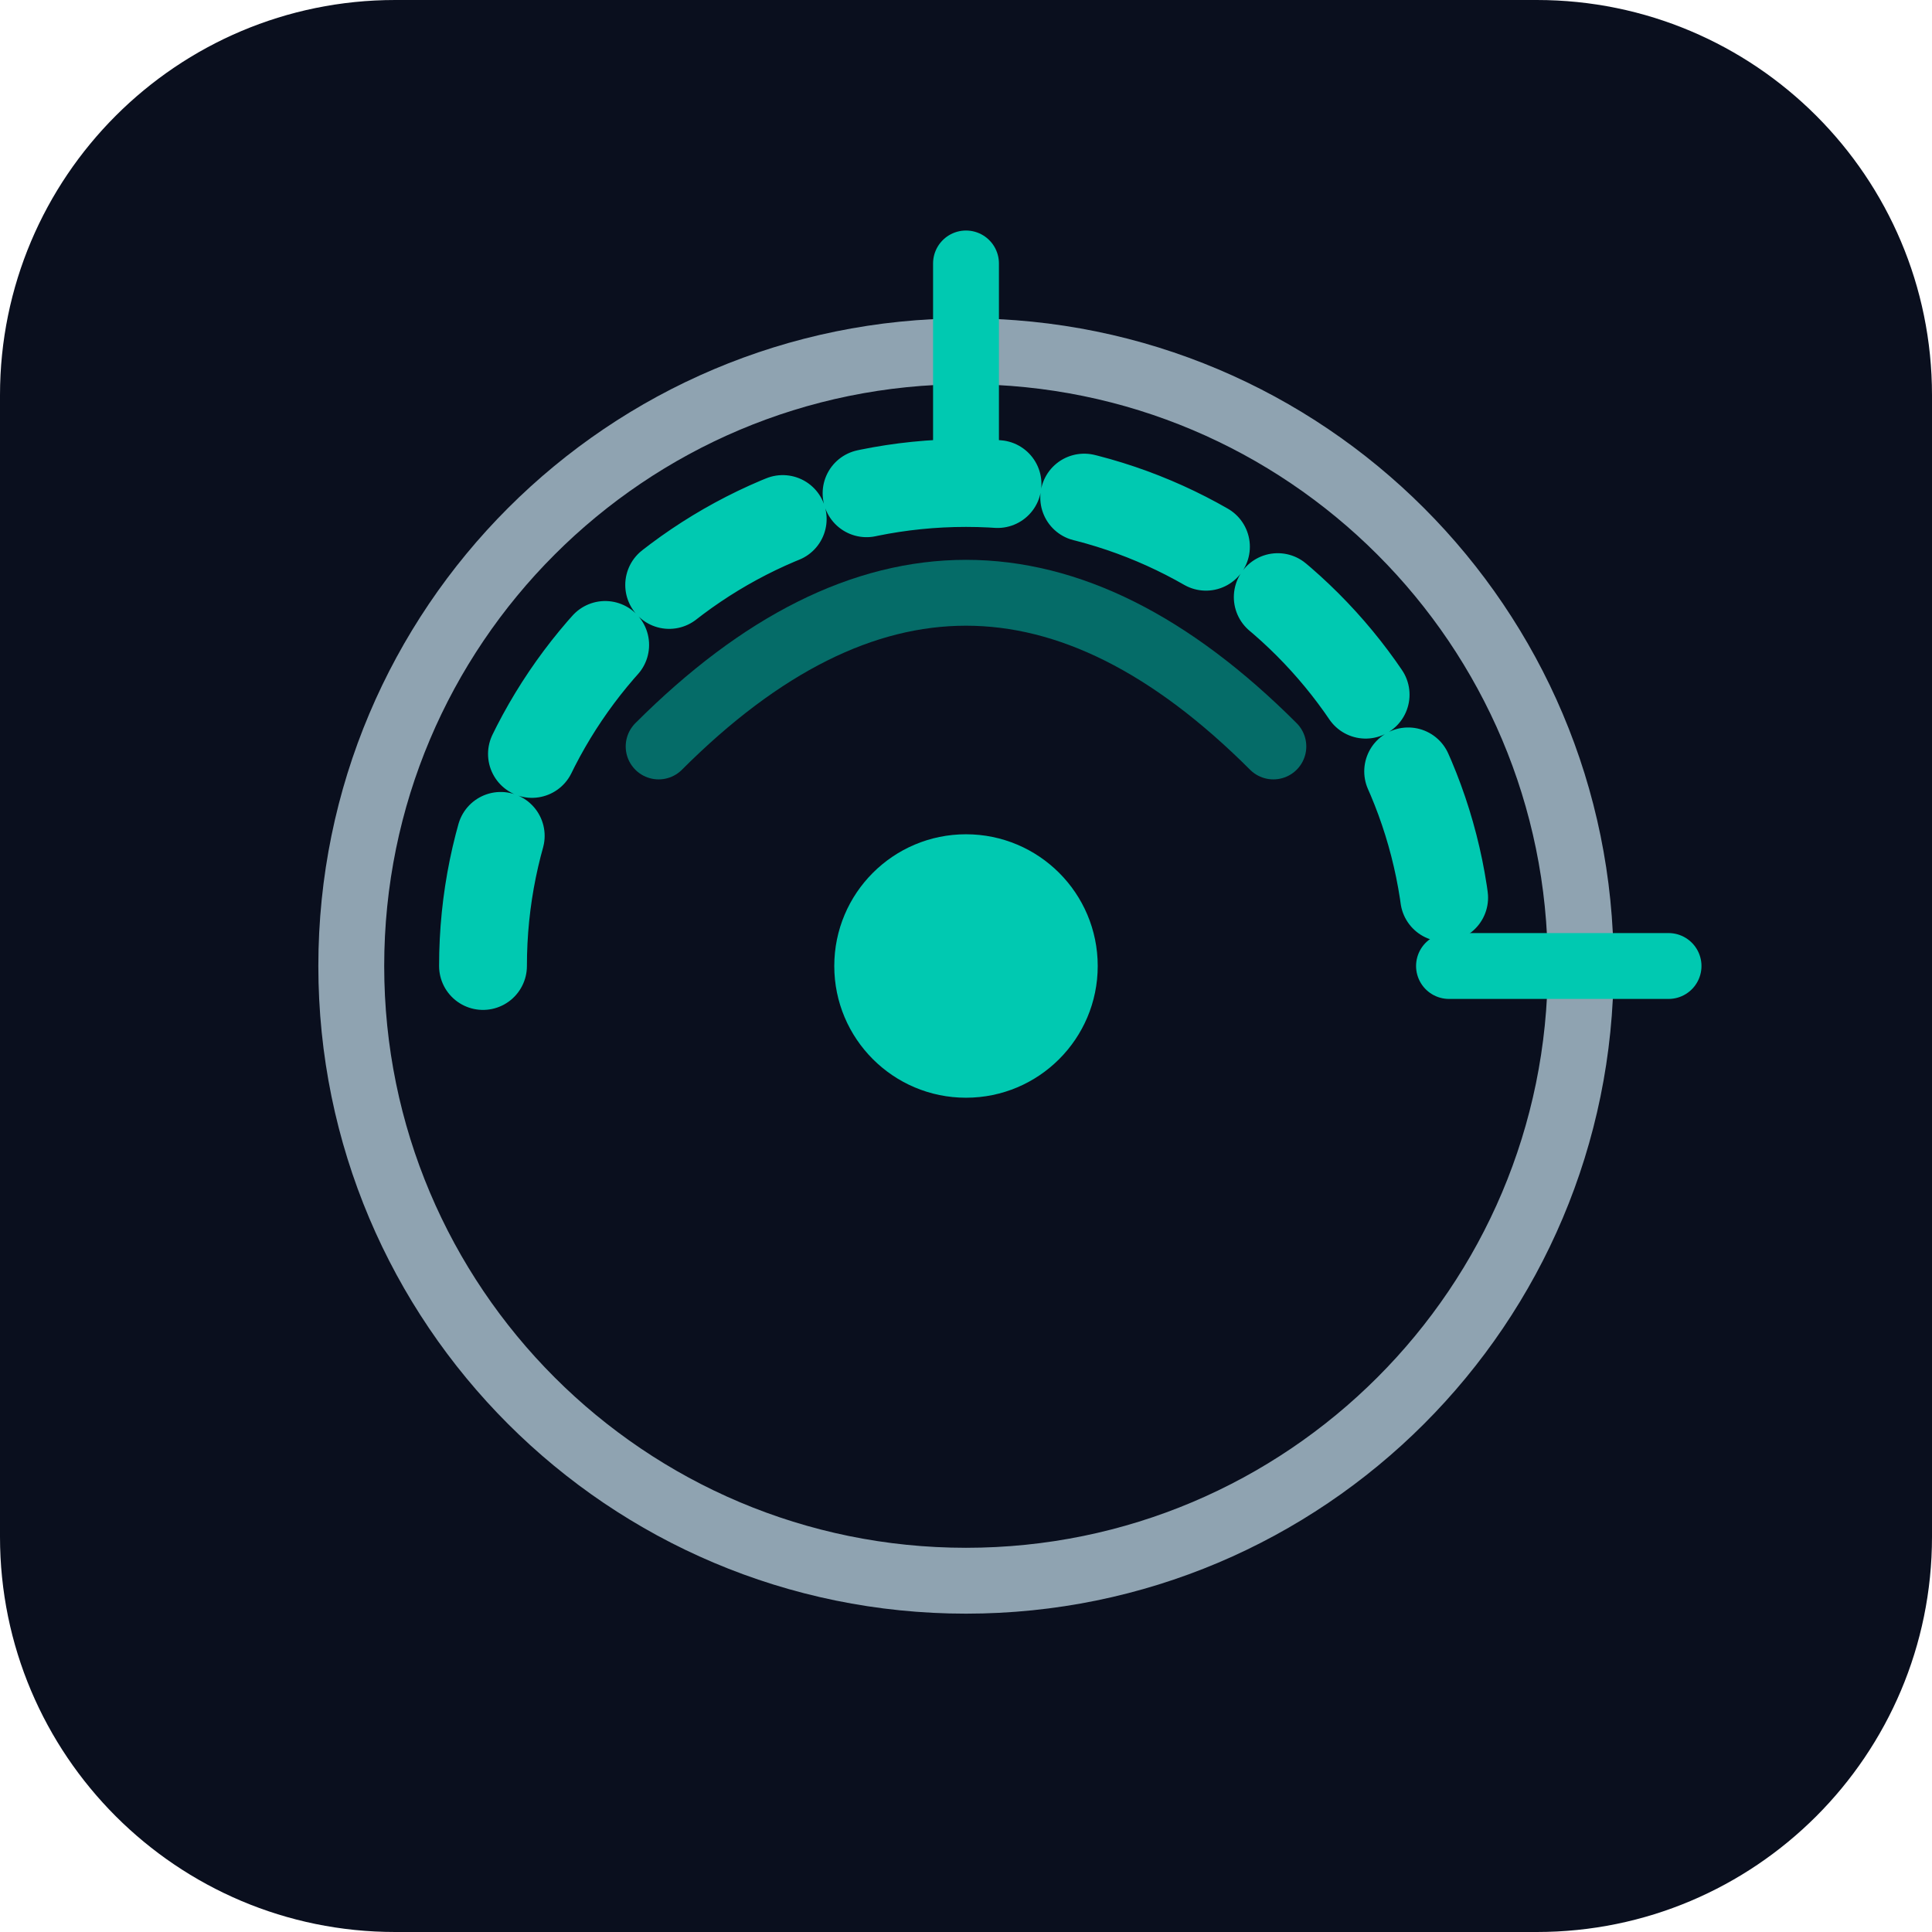
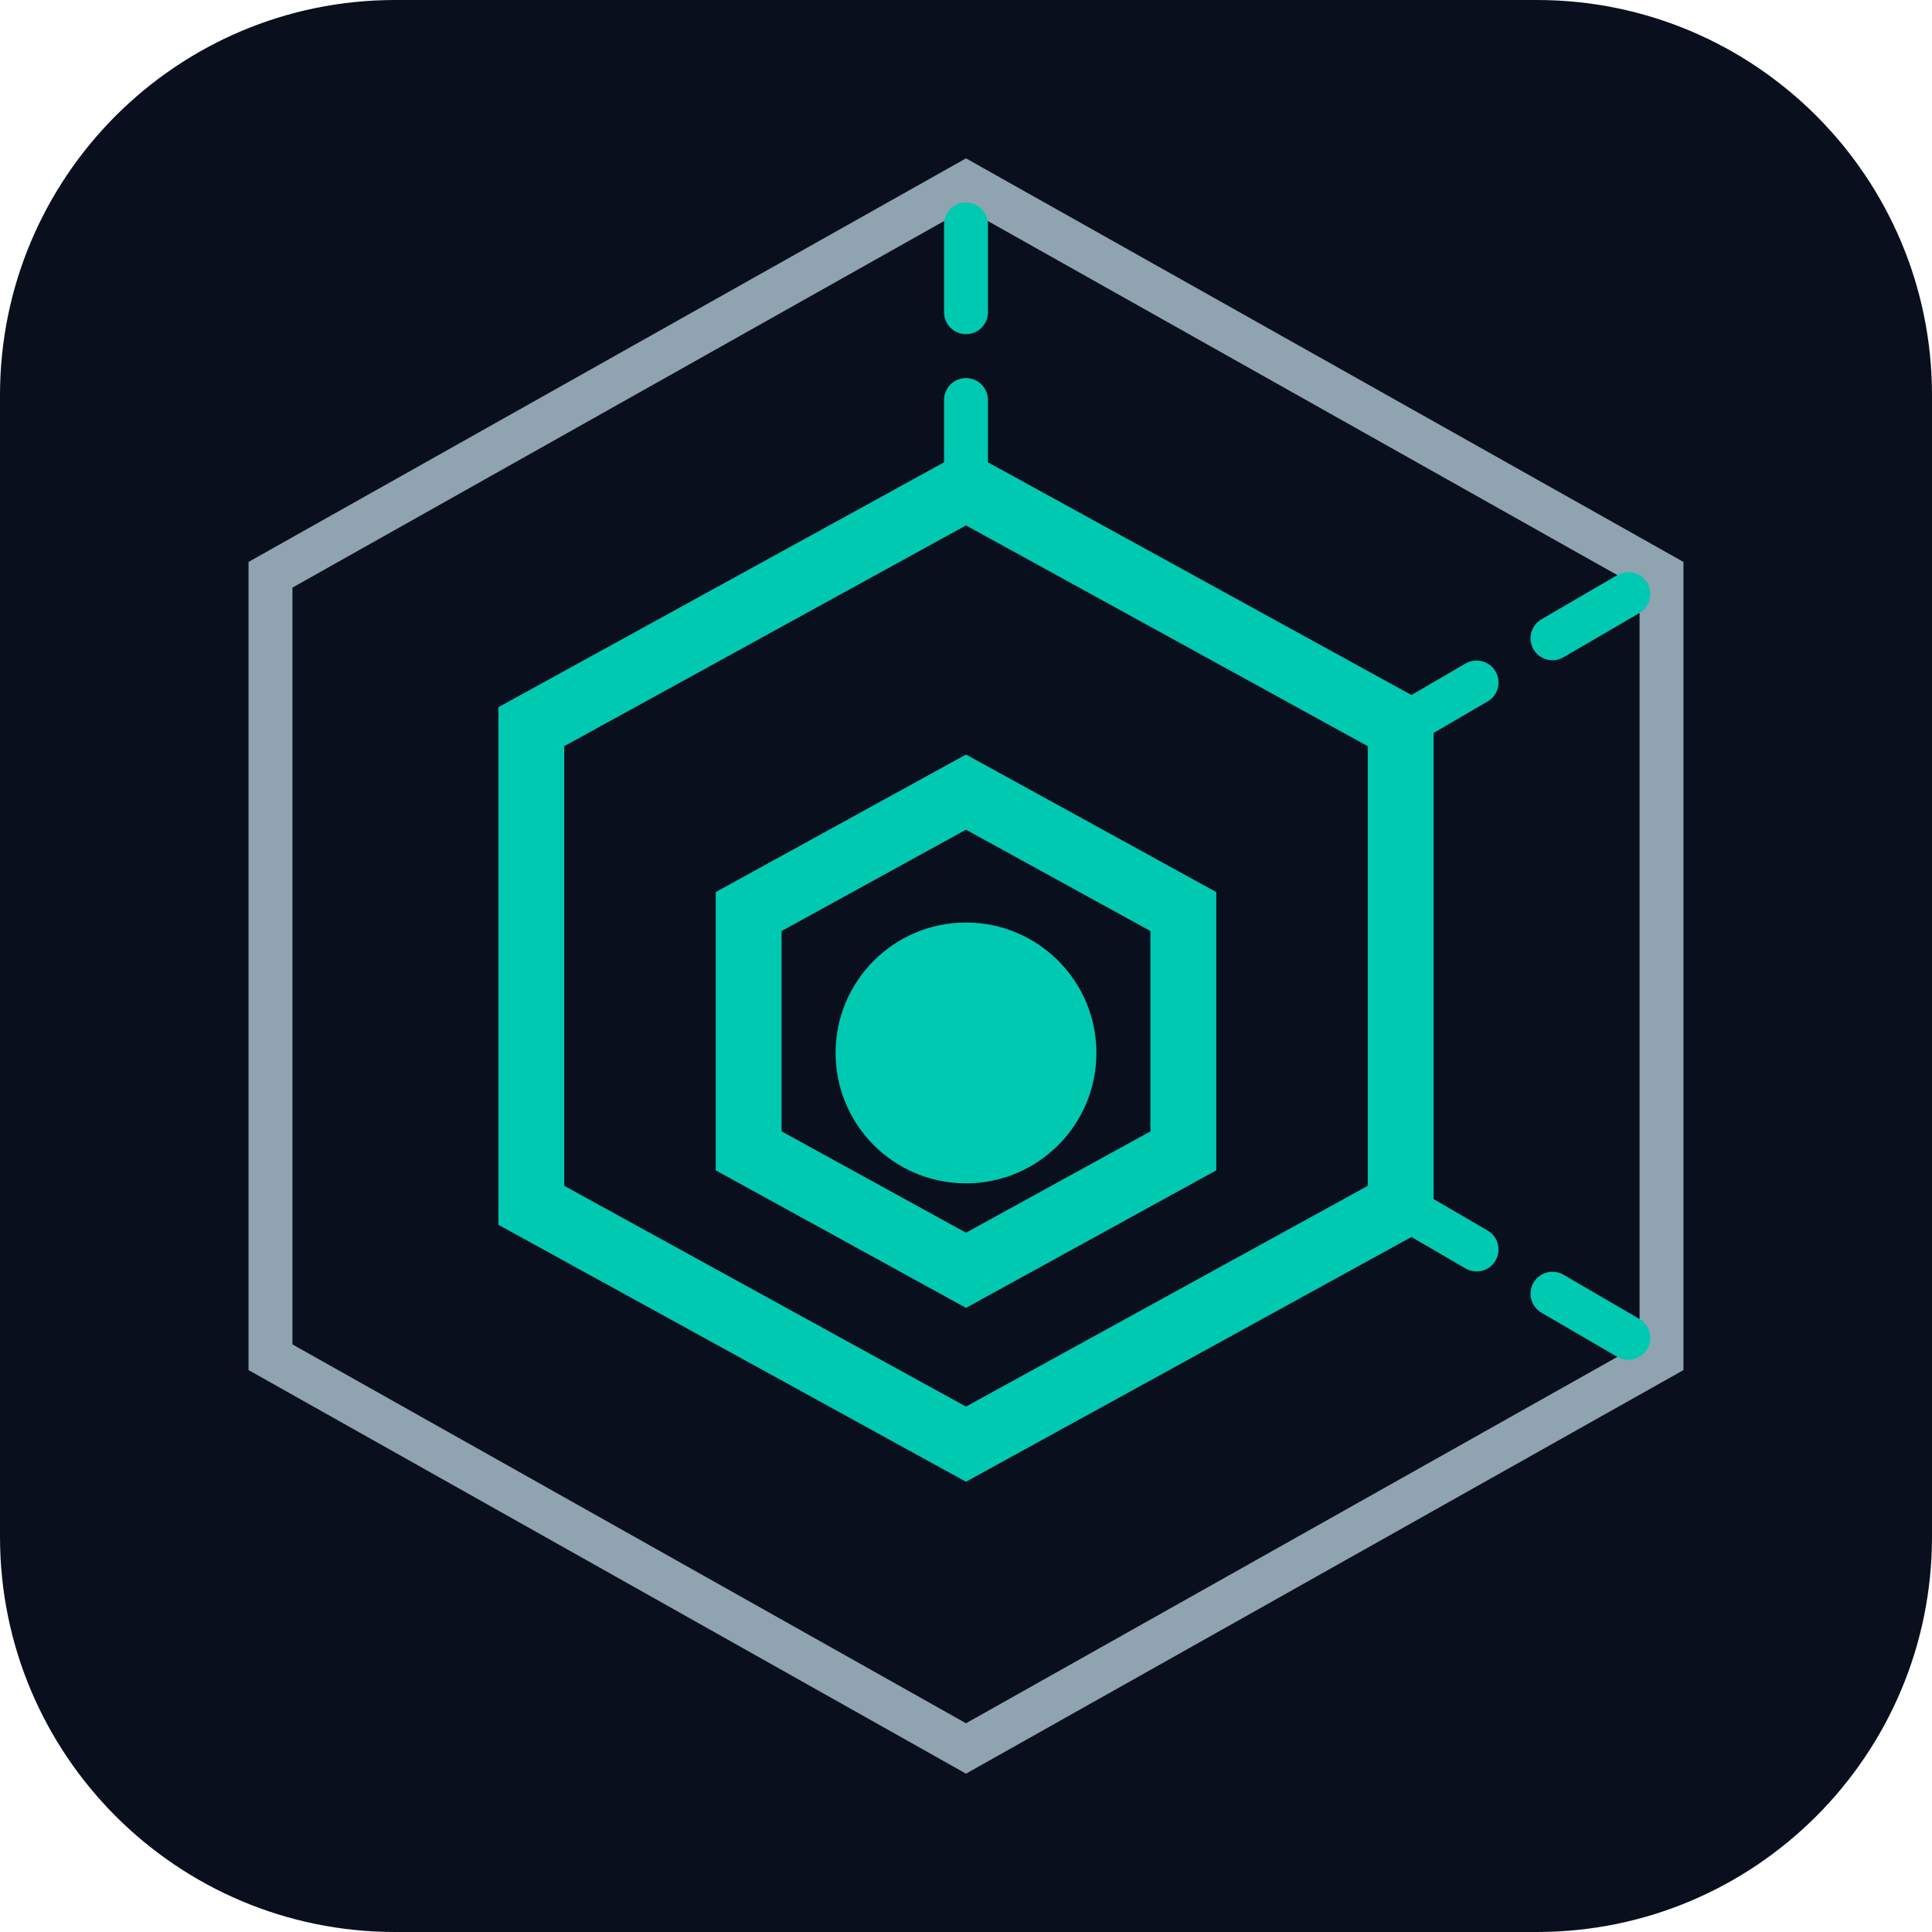
<svg xmlns="http://www.w3.org/2000/svg" viewBox="0 0 44 44">
  <rect width="44" height="44" rx="9" fill="#0A0F1E" />
-   <circle cx="22" cy="22" r="14" stroke="#8FA3B1" stroke-width="1.5" fill="none" />
-   <path d="M11 22 A11 11 0 0 1 33 22" stroke="#00C9B1" fill="none" stroke-width="2" stroke-linecap="round" stroke-dasharray="3 2" />
-   <path d="M15 17 Q22 10 29 17" stroke="#00C9B1" fill="none" stroke-width="1.5" stroke-linecap="round" opacity="0.5" />
-   <circle cx="22" cy="22" r="3" fill="#00C9B1" />
-   <line x1="22" y1="6" x2="22" y2="11" stroke="#00C9B1" stroke-width="1.5" stroke-linecap="round" />
-   <line x1="38" y1="22" x2="33" y2="22" stroke="#00C9B1" stroke-width="1.5" stroke-linecap="round" />
+   <polygon points="22,4.18 37.84,13.09 37.84,30.91 22,39.82 6.16,30.91 6.16,13.09" stroke="#8FA3B1" stroke-width="1" fill="none" />
+   <polygon points="22,11.11 31.9,16.55 31.9,27.45 22,32.89 12.1,27.45 12.1,16.55" stroke="#00C9B1" stroke-width="1.5" fill="none" />
+   <polygon points="22,18.04 26.95,20.76 26.95,26.21 22,28.93 17.05,26.21 17.05,20.76" stroke="#00C9B1" stroke-width="1.5" fill="none" />
+   <circle cx="22" cy="23.98" r="2.97" fill="#00C9B1" />
+   <line x1="22" y1="11.11" x2="22" y2="4.18" stroke="#00C9B1" stroke-width="1" stroke-dasharray="2 2" stroke-linecap="round" />
+   <line x1="31.9" y1="16.55" x2="37.84" y2="13.09" stroke="#00C9B1" stroke-width="1" stroke-dasharray="2 2" stroke-linecap="round" />
+   <line x1="31.9" y1="27.45" x2="37.84" y2="30.91" stroke="#00C9B1" stroke-width="1" stroke-dasharray="2 2" stroke-linecap="round" />
</svg>
